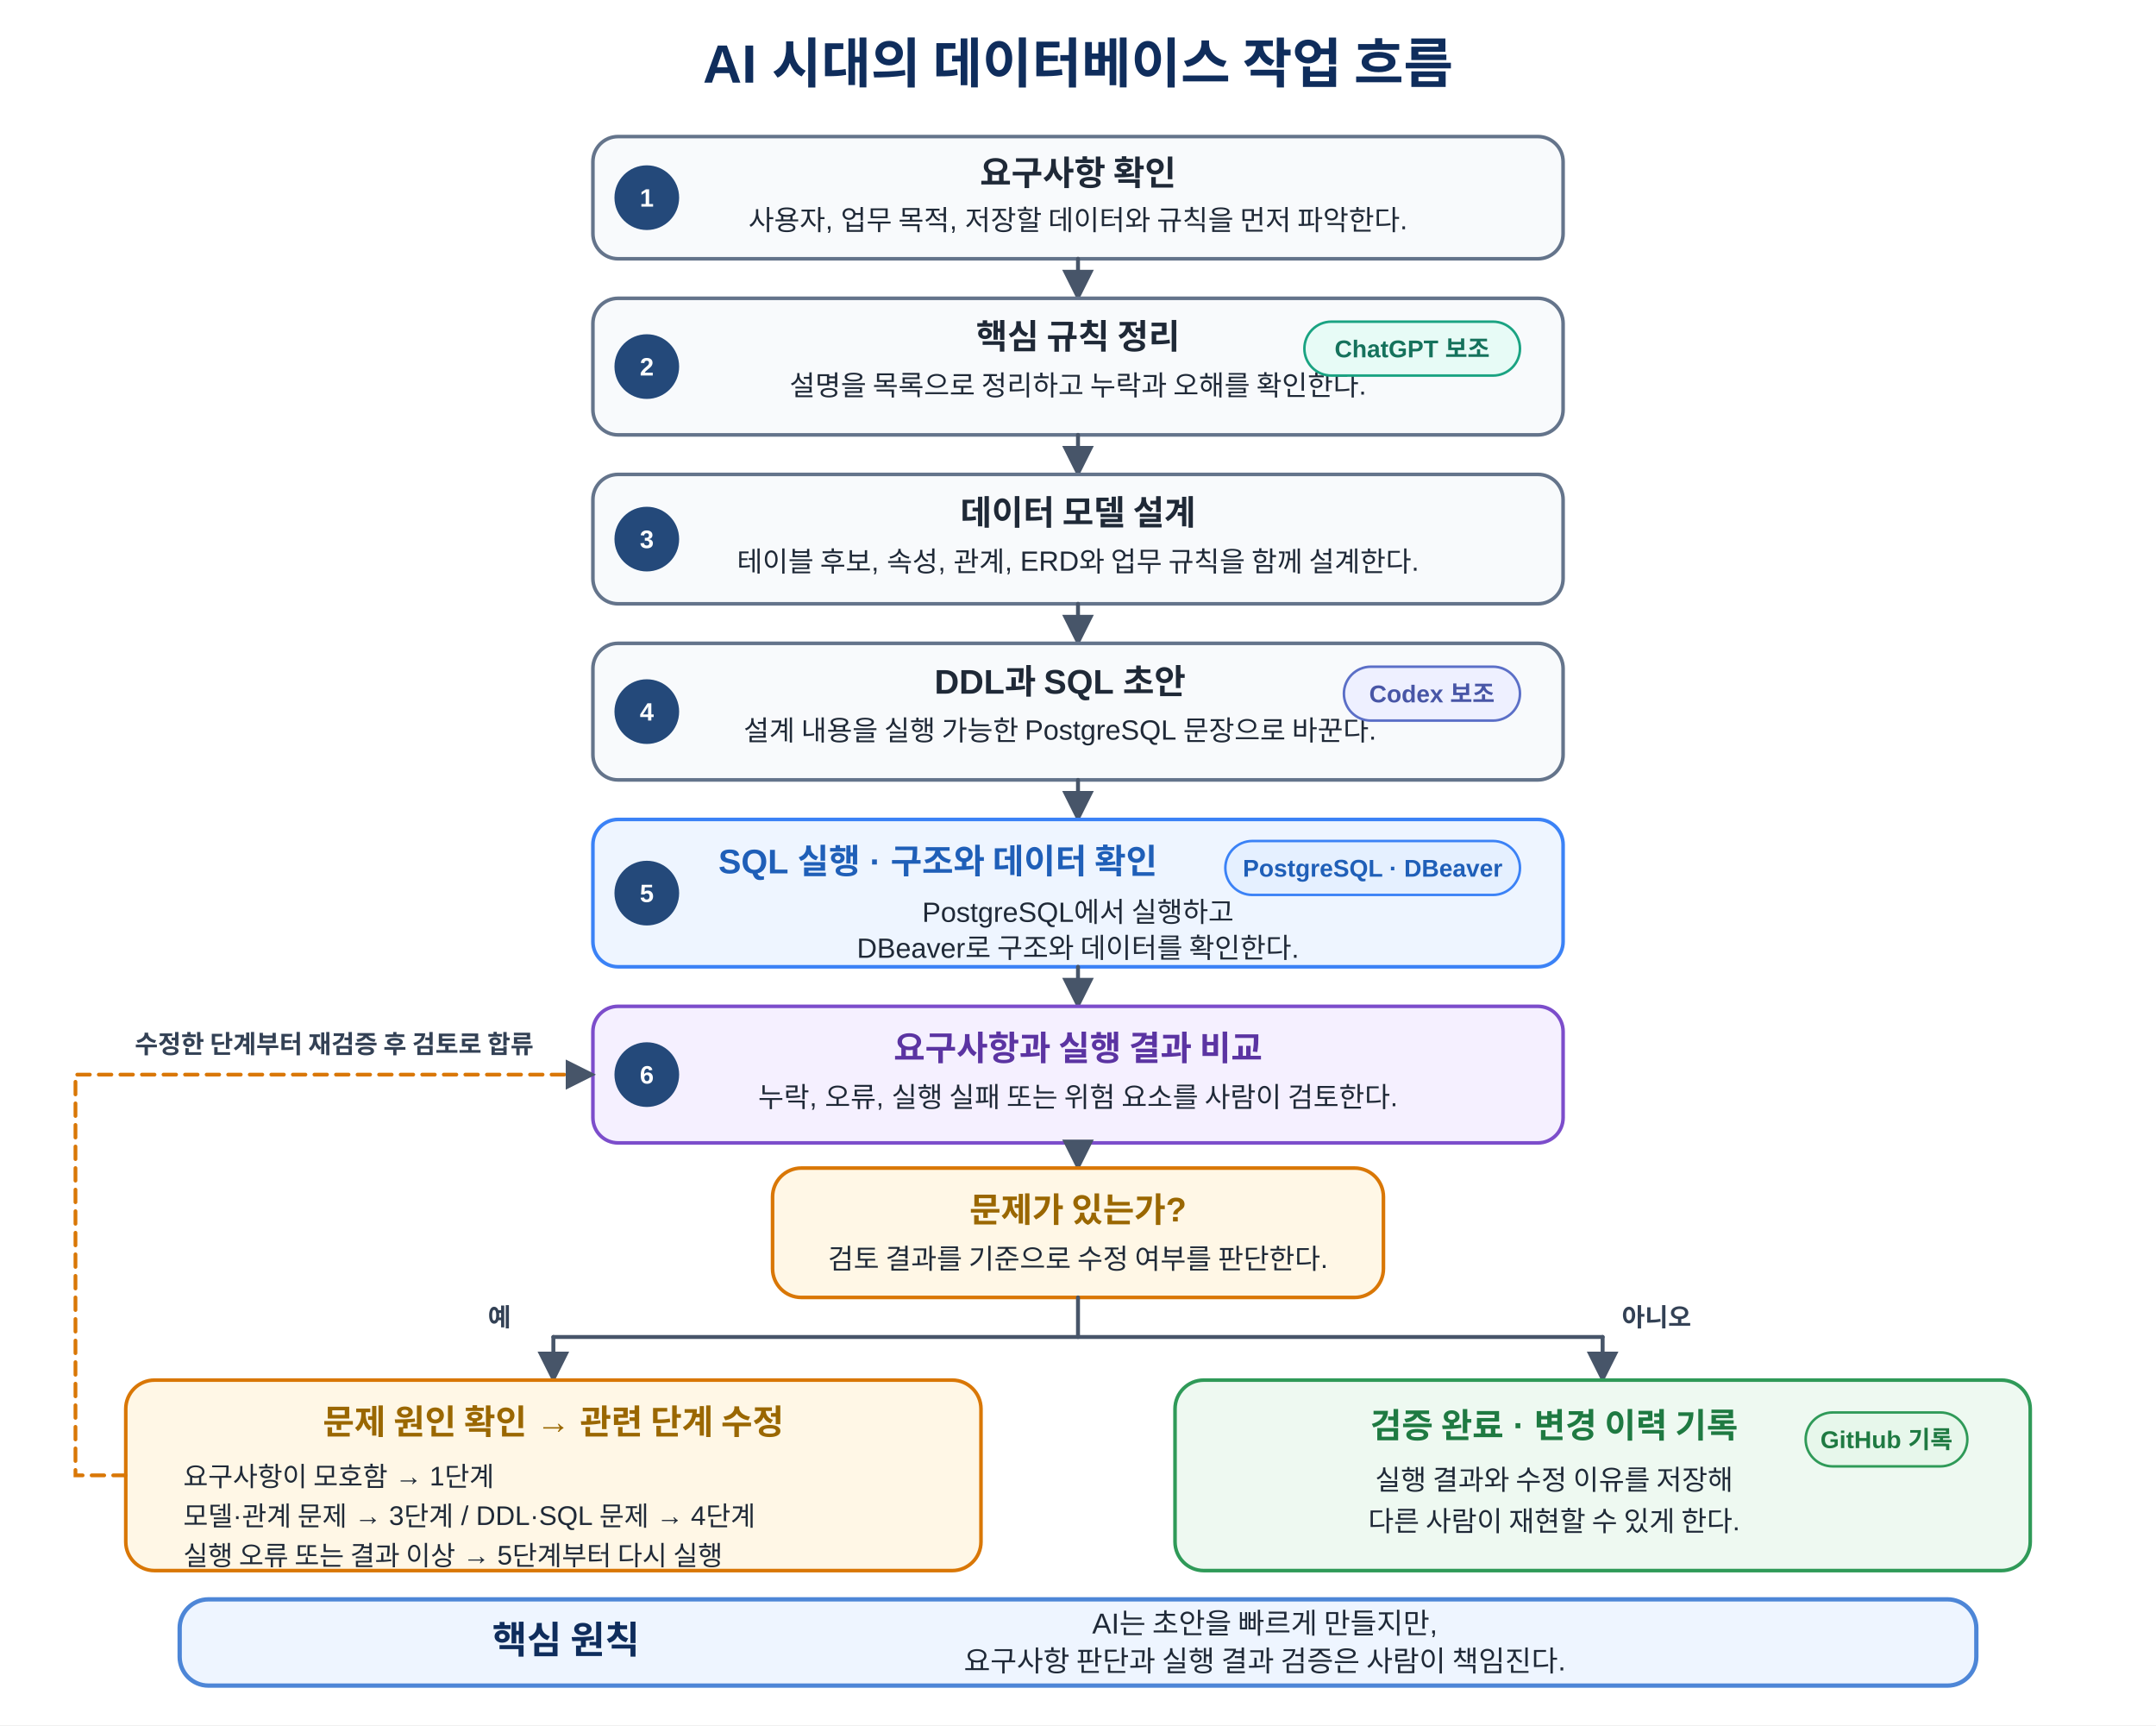
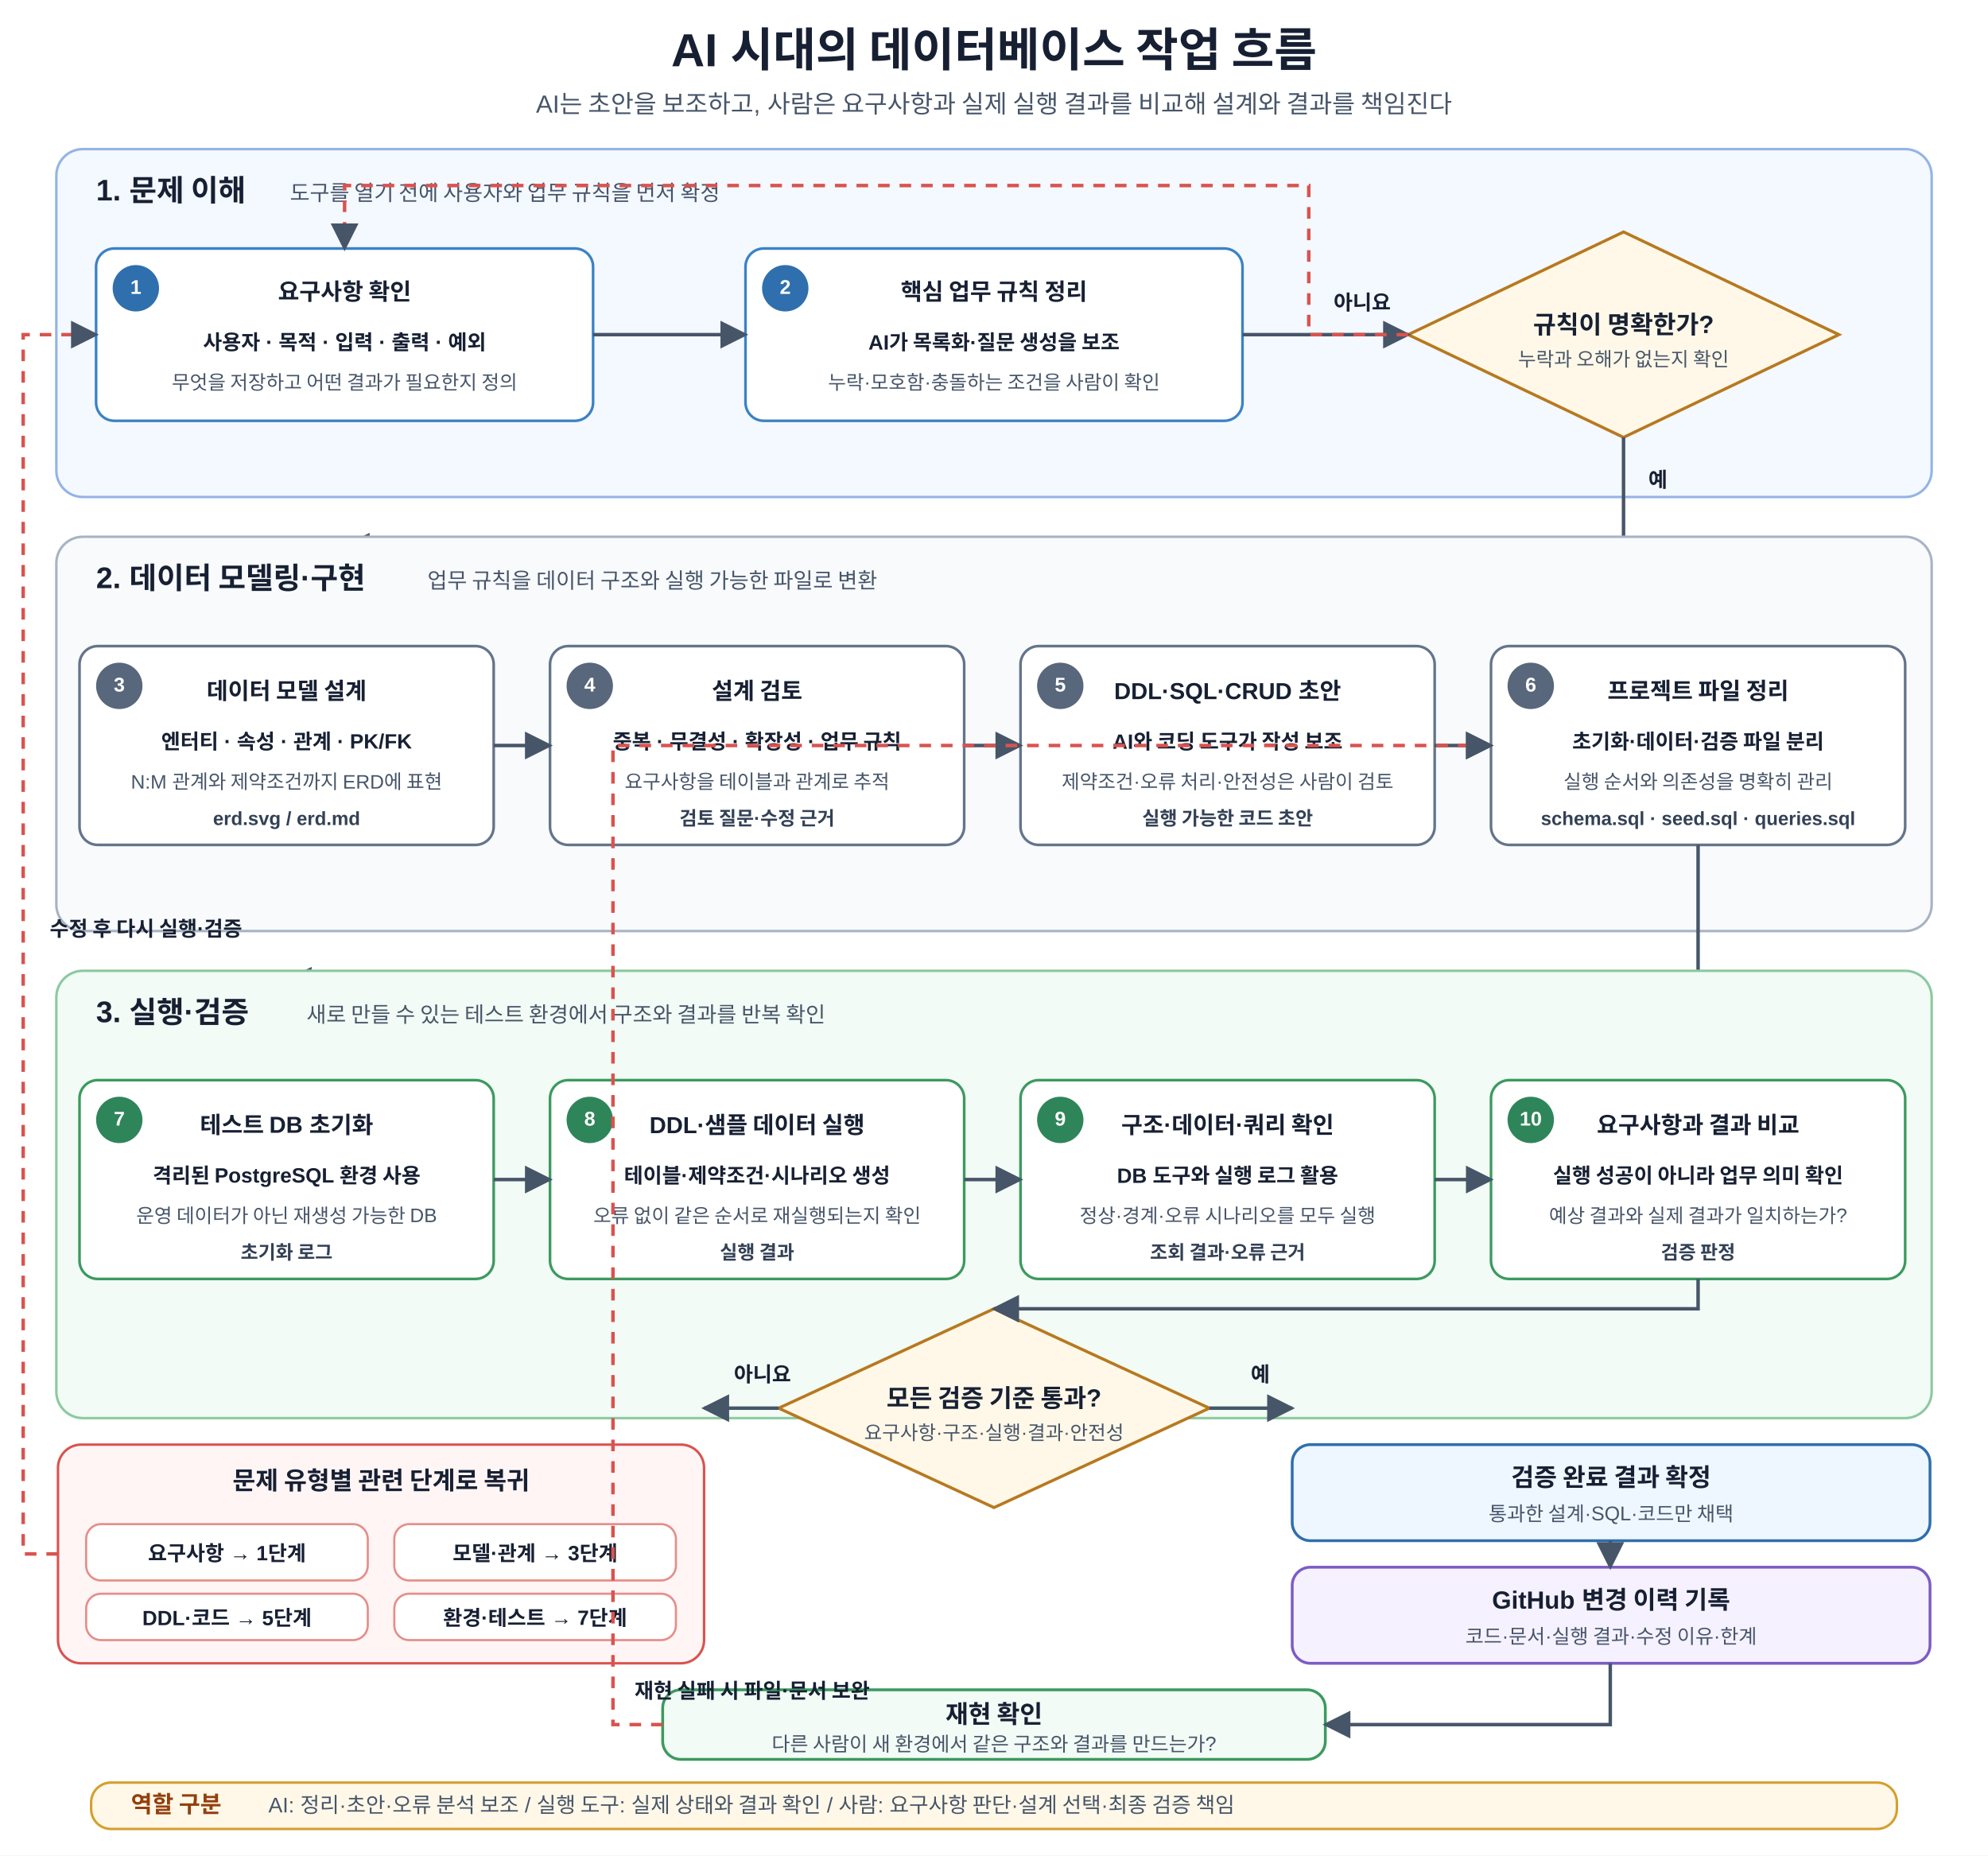
- <svg xmlns="http://www.w3.org/2000/svg" width="1200" height="960" viewBox="0 0 1200 960" role="img" aria-labelledby="title desc">
+ <svg xmlns="http://www.w3.org/2000/svg" width="1200" height="1120" viewBox="0 0 1200 1120" role="img" aria-labelledby="title desc">
  <defs>
    <marker id="arrow" viewBox="0 0 10 10" refX="9" refY="5" markerWidth="8" markerHeight="8" orient="auto">
      <path d="M 0 0 L 10 5 L 0 10 z" fill="#475569" />
    </marker>
    <style>
-       text { font-family: "Malgun Gothic", "Apple SD Gothic Neo", "Noto Sans KR", Arial, sans-serif; fill:#1f2937; }
-       .canvas { fill:#ffffff; }
-       .title { font-size:30px; font-weight:700; fill:#0f2d5c; text-anchor:middle; }
-       .step { fill:#f8fafc; stroke:#64748b; stroke-width:2; }
-       .execute { fill:#eef5ff; stroke:#3b82f6; stroke-width:2; }
-       .human { fill:#f5f0ff; stroke:#7c4dcb; stroke-width:2; }
-       .decision { fill:#fff7e6; stroke:#d97706; stroke-width:2; }
-       .fix { fill:#fff7e6; stroke:#d97706; stroke-width:2; }
-       .complete { fill:#eef9f1; stroke:#2f9a58; stroke-width:2; }
-       .message { fill:#eef5ff; stroke:#4d86d7; stroke-width:2.4; }
-       .number { fill:#24497a; }
-       .number-text { font-size:14px; font-weight:700; fill:#ffffff; text-anchor:middle; dominant-baseline:middle; }
-       .head { font-size:19px; font-weight:700; text-anchor:middle; }
-       .head-blue { font-size:19px; font-weight:700; text-anchor:middle; fill:#1f5fb8; }
-       .head-purple { font-size:19px; font-weight:700; text-anchor:middle; fill:#5b34a2; }
-       .head-orange { font-size:19px; font-weight:700; text-anchor:middle; fill:#9a6700; }
-       .head-green { font-size:19px; font-weight:700; text-anchor:middle; fill:#1f7a42; }
-       .body { font-size:15.5px; text-anchor:middle; }
-       .body-left { font-size:15px; text-anchor:start; }
-       .small { font-size:14px; text-anchor:middle; fill:#475569; }
-       .label { font-size:14px; font-weight:700; fill:#334155; text-anchor:middle; }
-       .message-title { font-size:21px; font-weight:700; fill:#0f2d5c; text-anchor:middle; }
-       .message-text { font-size:16px; text-anchor:middle; }
-       .badge-ai { fill:#e7fbf6; stroke:#1aa382; stroke-width:1.4; }
-       .badge-code { fill:#eef0ff; stroke:#5b6fc7; stroke-width:1.4; }
-       .badge-tool { fill:#e5f0ff; stroke:#3b82f6; stroke-width:1.4; }
-       .badge-git { fill:#e7f7eb; stroke:#2f9a58; stroke-width:1.4; }
-       .badge-text-ai { font-size:13.5px; font-weight:700; text-anchor:middle; dominant-baseline:middle; fill:#15725c; }
-       .badge-text-code { font-size:13.5px; font-weight:700; text-anchor:middle; dominant-baseline:middle; fill:#4856a6; }
-       .badge-text-tool { font-size:13.5px; font-weight:700; text-anchor:middle; dominant-baseline:middle; fill:#1f5fb8; }
-       .badge-text-git { font-size:13.5px; font-weight:700; text-anchor:middle; dominant-baseline:middle; fill:#1f7a42; }
-       .line { stroke:#475569; stroke-width:2.2; fill:none; stroke-linecap:round; marker-end:url(#arrow); }
-       .line-plain { stroke:#475569; stroke-width:2.2; fill:none; stroke-linecap:round; }
-       .loop { stroke:#d97706; stroke-width:2.1; fill:none; stroke-linecap:round; stroke-dasharray:7 5; marker-end:url(#arrow); }
+       text{font-family:Malgun Gothic,Apple SD Gothic Neo,Noto Sans KR,Arial,sans-serif;fill:#172033}
+       .title{font-size:28px;font-weight:700;text-anchor:middle}
+       .subtitle{font-size:15px;text-anchor:middle;fill:#475569}
+       .group{stroke-width:1.5;rx:16}
+       .understand-group{fill:#f4f8ff;stroke:#93b4e6}
+       .build-group{fill:#f8fafc;stroke:#a8b3c4}
+       .verify-group{fill:#f2fbf5;stroke:#8bc9a0}
+       .group-title{font-size:18px;font-weight:700}
+       .group-sub{font-size:13px;fill:#475569}
+       .card{fill:#fff;stroke-width:1.6;rx:11}
+       .understand-card{stroke:#3b82c4}.build-card{stroke:#64748b}.verify-card{stroke:#3c9a5f}
+       .badge{font-size:12px;font-weight:700;fill:#fff;text-anchor:middle;dominant-baseline:middle}
+       .badge-understand{fill:#2f6fad}.badge-build{fill:#58677b}.badge-verify{fill:#2f855a}
+       .card-title{font-size:14px;font-weight:700;text-anchor:middle}
+       .card-main{font-size:12.5px;font-weight:600;text-anchor:middle}
+       .card-sub{font-size:11.8px;text-anchor:middle;fill:#475569}
+       .artifact{font-size:11.5px;font-weight:700;text-anchor:middle;fill:#334155}
+       .arrow{stroke:#475569;stroke-width:2.1;fill:none;marker-end:url(#arrow)}
+       .feedback{stroke:#d9534f;stroke-width:2.1;fill:none;stroke-dasharray:7 6;marker-end:url(#arrow)}
+       .decision{fill:#fff8e8;stroke:#b7791f;stroke-width:1.8}
+       .decision-title{font-size:15px;font-weight:700;text-anchor:middle;dominant-baseline:middle}
+       .decision-sub{font-size:11.8px;text-anchor:middle;fill:#475569}
+       .branch{font-size:12.5px;font-weight:700}
+       .issue-panel{fill:#fff5f5;stroke:#d9534f;stroke-width:1.5;rx:14}
+       .issue-title{font-size:15px;font-weight:700;text-anchor:middle}
+       .issue-card{fill:#fff;stroke:#e58e8a;stroke-width:1.3;rx:9}
+       .issue-card-title{font-size:12.5px;font-weight:700;text-anchor:middle}
+       .issue-card-sub{font-size:11px;text-anchor:middle;fill:#475569}
+       .complete{fill:#eef7ff;stroke:#2f6fad;stroke-width:1.7;rx:11}
+       .record{fill:#f5f1ff;stroke:#7c5cc4;stroke-width:1.7;rx:11}
+       .reproduce{fill:#f2fbf5;stroke:#3c9a5f;stroke-width:1.7;rx:11}
+       .result-title{font-size:15px;font-weight:700;text-anchor:middle}
+       .result-sub{font-size:12px;text-anchor:middle;fill:#475569}
+       .role-band{fill:#fff8e8;stroke:#d69e2e;stroke-width:1.5;rx:12}
+       .role-title{font-size:14px;font-weight:700;fill:#92400e}
+       .role-text{font-size:12.8px;fill:#475569}
+       .principle{fill:#ecfdf3;stroke:#62b47a;stroke-width:1.6;rx:11}
+       .principle-label{font-size:14px;font-weight:700;fill:#166534}
+       .principle-text{font-size:16px;font-weight:700;text-anchor:middle;fill:#166534}
    </style>
  </defs>
-   <rect width="1200" height="960" class="canvas" />
-   <text x="600" y="46" class="title">AI 시대의 데이터베이스 작업 흐름</text>
-   <rect x="330" y="76" width="540" height="68" rx="14" ry="14" class="step" />
-   <circle cx="360" cy="110" r="18" class="number" />
-   <text x="360" y="111" class="number-text">1</text>
-   <text x="600" y="103" class="head">요구사항 확인</text>
-   <text x="600" y="128" class="body">사용자, 업무 목적, 저장할 데이터와 규칙을 먼저 파악한다.</text>
-   <line x1="600" y1="144" x2="600" y2="166" class="line" />
-   <rect x="330" y="166" width="540" height="76" rx="14" ry="14" class="step" />
-   <circle cx="360" cy="204" r="18" class="number" />
-   <text x="360" y="205" class="number-text">2</text>
-   <text x="600" y="194" class="head">핵심 규칙 정리</text>
-   <text x="600" y="220" class="body">설명을 목록으로 정리하고 누락과 오해를 확인한다.</text>
-   <rect x="726" y="179" width="120" height="30" rx="15" ry="15" class="badge-ai" />
-   <text x="786" y="195" class="badge-text-ai">ChatGPT 보조</text>
-   <line x1="600" y1="242" x2="600" y2="264" class="line" />
-   <rect x="330" y="264" width="540" height="72" rx="14" ry="14" class="step" />
-   <circle cx="360" cy="300" r="18" class="number" />
-   <text x="360" y="301" class="number-text">3</text>
-   <text x="600" y="292" class="head">데이터 모델 설계</text>
-   <text x="600" y="318" class="body">테이블 후보, 속성, 관계, ERD와 업무 규칙을 함께 설계한다.</text>
-   <line x1="600" y1="336" x2="600" y2="358" class="line" />
-   <rect x="330" y="358" width="540" height="76" rx="14" ry="14" class="step" />
-   <circle cx="360" cy="396" r="18" class="number" />
-   <text x="360" y="397" class="number-text">4</text>
-   <text x="590" y="386" class="head">DDL과 SQL 초안</text>
-   <text x="590" y="412" class="body">설계 내용을 실행 가능한 PostgreSQL 문장으로 바꾼다.</text>
-   <rect x="748" y="371" width="98" height="30" rx="15" ry="15" class="badge-code" />
-   <text x="797" y="387" class="badge-text-code">Codex 보조</text>
-   <line x1="600" y1="434" x2="600" y2="456" class="line" />
-   <rect x="330" y="456" width="540" height="82" rx="14" ry="14" class="execute" />
-   <circle cx="360" cy="497" r="18" class="number" />
-   <text x="360" y="498" class="number-text">5</text>
-   <text x="522" y="486" class="head-blue">SQL 실행 · 구조와 데이터 확인</text>
-   <text x="600" y="513" class="body">PostgreSQL에서 실행하고</text>
-   <text x="600" y="533" class="body">DBeaver로 구조와 데이터를 확인한다.</text>
-   <rect x="682" y="468" width="164" height="30" rx="15" ry="15" class="badge-tool" />
-   <text x="764" y="484" class="badge-text-tool">PostgreSQL · DBeaver</text>
-   <line x1="600" y1="538" x2="600" y2="560" class="line" />
-   <rect x="330" y="560" width="540" height="76" rx="14" ry="14" class="human" />
-   <circle cx="360" cy="598" r="18" class="number" />
-   <text x="360" y="599" class="number-text">6</text>
-   <text x="600" y="590" class="head-purple">요구사항과 실행 결과 비교</text>
-   <text x="600" y="616" class="body">누락, 오류, 실행 실패 또는 위험 요소를 사람이 검토한다.</text>
-   <line x1="600" y1="636" x2="600" y2="650" class="line" />
-   <rect x="430" y="650" width="340" height="72" rx="16" ry="16" class="decision" />
-   <text x="600" y="680" class="head-orange">문제가 있는가?</text>
-   <text x="600" y="706" class="body">검토 결과를 기준으로 수정 여부를 판단한다.</text>
-   <line x1="600" y1="722" x2="600" y2="744" class="line-plain" />
-   <line x1="308" y1="744" x2="892" y2="744" class="line-plain" />
-   <line x1="308" y1="744" x2="308" y2="768" class="line" />
-   <line x1="892" y1="744" x2="892" y2="768" class="line" />
-   <text x="278" y="738" class="label">예</text>
-   <text x="922" y="738" class="label">아니오</text>
-   <rect x="70" y="768" width="476" height="106" rx="16" ry="16" class="fix" />
-   <text x="308" y="798" class="head-orange">문제 원인 확인 → 관련 단계 수정</text>
-   <text x="102" y="827" class="body-left">요구사항이 모호함 → 1단계</text>
-   <text x="102" y="849" class="body-left">모델·관계 문제 → 3단계 / DDL·SQL 문제 → 4단계</text>
-   <text x="102" y="871" class="body-left">실행 오류 또는 결과 이상 → 5단계부터 다시 실행</text>
-   <rect x="654" y="768" width="476" height="106" rx="16" ry="16" class="complete" />
-   <text x="865" y="800" class="head-green">검증 완료 · 변경 이력 기록</text>
-   <text x="865" y="829" class="body">실행 결과와 수정 이유를 저장해</text>
-   <text x="865" y="852" class="body">다른 사람이 재현할 수 있게 한다.</text>
-   <rect x="1005" y="786" width="90" height="30" rx="15" ry="15" class="badge-git" />
-   <text x="1050" y="802" class="badge-text-git">GitHub 기록</text>
-   <path d="M70 821 H42 V598 H330" class="loop" />
-   <text x="186" y="586" class="label">수정한 단계부터 재검증 후 검토로 합류</text>
-   <rect x="100" y="890" width="1000" height="48" rx="16" ry="16" class="message" />
-   <text x="315" y="920" class="message-title">핵심 원칙</text>
-   <text x="704" y="909" class="message-text">AI는 초안을 빠르게 만들지만,</text>
-   <text x="704" y="930" class="message-text">요구사항 판단과 실행 결과 검증은 사람이 책임진다.</text>
+   <rect width="1200" height="1120" fill="#fff" />
+   <text x="600" y="40" class="title">AI 시대의 데이터베이스 작업 흐름</text>
+   <text x="600" y="68" class="subtitle">AI는 초안을 보조하고, 사람은 요구사항과 실제 실행 결과를 비교해 설계와 결과를 책임진다</text>
+   <rect x="34" y="90" width="1132" height="210" class="group understand-group" />
+   <text x="58" y="121" class="group-title">1. 문제 이해</text>
+   <text x="175" y="121" class="group-sub">도구를 열기 전에 사용자와 업무 규칙을 먼저 확정</text>
+   <rect x="58" y="150" width="300" height="104" class="card understand-card" />
+   <circle cx="82" cy="174" r="14" class="badge-understand" />
+   <text x="82" y="174" class="badge">1</text>
+   <text x="208" y="181" class="card-title">요구사항 확인</text>
+   <text x="208" y="211" class="card-main">사용자 · 목적 · 입력 · 출력 · 예외</text>
+   <text x="208" y="235" class="card-sub">무엇을 저장하고 어떤 결과가 필요한지 정의</text>
+   <rect x="450" y="150" width="300" height="104" class="card understand-card" />
+   <circle cx="474" cy="174" r="14" class="badge-understand" />
+   <text x="474" y="174" class="badge">2</text>
+   <text x="600" y="181" class="card-title">핵심 업무 규칙 정리</text>
+   <text x="600" y="211" class="card-main">AI가 목록화·질문 생성을 보조</text>
+   <text x="600" y="235" class="card-sub">누락·모호함·충돌하는 조건을 사람이 확인</text>
+   <polygon points="980,140 1110,202 980,264 850,202" class="decision" />
+   <text x="980" y="196" class="decision-title">규칙이 명확한가?</text>
+   <text x="980" y="221" class="decision-sub">누락과 오해가 없는지 확인</text>
+   <path d="M358 202H450" class="arrow" />
+   <path d="M750 202H850" class="arrow" />
+   <path d="M850 202H790V112H208V150" class="feedback" />
+   <text x="805" y="187" class="branch" fill="#b42318">아니요</text>
+   <path d="M980 264V330H208" class="arrow" />
+   <text x="995" y="294" class="branch" fill="#166534">예</text>
+   <rect x="34" y="324" width="1132" height="238" class="group build-group" />
+   <text x="58" y="355" class="group-title">2. 데이터 모델링·구현</text>
+   <text x="258" y="355" class="group-sub">업무 규칙을 데이터 구조와 실행 가능한 파일로 변환</text>
+   <rect x="48" y="390" width="250" height="120" class="card build-card" />
+   <circle cx="72" cy="414" r="14" class="badge-build" />
+   <text x="72" y="414" class="badge">3</text>
+   <text x="173" y="422" class="card-title">데이터 모델 설계</text>
+   <text x="173" y="452" class="card-main">엔터티 · 속성 · 관계 · PK/FK</text>
+   <text x="173" y="476" class="card-sub">N:M 관계와 제약조건까지 ERD에 표현</text>
+   <text x="173" y="498" class="artifact">erd.svg / erd.md</text>
+   <rect x="332" y="390" width="250" height="120" class="card build-card" />
+   <circle cx="356" cy="414" r="14" class="badge-build" />
+   <text x="356" y="414" class="badge">4</text>
+   <text x="457" y="422" class="card-title">설계 검토</text>
+   <text x="457" y="452" class="card-main">중복 · 무결성 · 확장성 · 업무 규칙</text>
+   <text x="457" y="476" class="card-sub">요구사항을 테이블과 관계로 추적</text>
+   <text x="457" y="498" class="artifact">검토 질문·수정 근거</text>
+   <rect x="616" y="390" width="250" height="120" class="card build-card" />
+   <circle cx="640" cy="414" r="14" class="badge-build" />
+   <text x="640" y="414" class="badge">5</text>
+   <text x="741" y="422" class="card-title">DDL·SQL·CRUD 초안</text>
+   <text x="741" y="452" class="card-main">AI와 코딩 도구가 작성 보조</text>
+   <text x="741" y="476" class="card-sub">제약조건·오류 처리·안전성은 사람이 검토</text>
+   <text x="741" y="498" class="artifact">실행 가능한 코드 초안</text>
+   <rect x="900" y="390" width="250" height="120" class="card build-card" />
+   <circle cx="924" cy="414" r="14" class="badge-build" />
+   <text x="924" y="414" class="badge">6</text>
+   <text x="1025" y="422" class="card-title">프로젝트 파일 정리</text>
+   <text x="1025" y="452" class="card-main">초기화·데이터·검증 파일 분리</text>
+   <text x="1025" y="476" class="card-sub">실행 순서와 의존성을 명확히 관리</text>
+   <text x="1025" y="498" class="artifact">schema.sql · seed.sql · queries.sql</text>
+   <path d="M298 450H332" class="arrow" />
+   <path d="M582 450H616" class="arrow" />
+   <path d="M866 450H900" class="arrow" />
+   <path d="M1025 510V592H173" class="arrow" />
+   <rect x="34" y="586" width="1132" height="270" class="group verify-group" />
+   <text x="58" y="617" class="group-title">3. 실행·검증</text>
+   <text x="185" y="617" class="group-sub">새로 만들 수 있는 테스트 환경에서 구조와 결과를 반복 확인</text>
+   <rect x="48" y="652" width="250" height="120" class="card verify-card" />
+   <circle cx="72" cy="676" r="14" class="badge-verify" />
+   <text x="72" y="676" class="badge">7</text>
+   <text x="173" y="684" class="card-title">테스트 DB 초기화</text>
+   <text x="173" y="714" class="card-main">격리된 PostgreSQL 환경 사용</text>
+   <text x="173" y="738" class="card-sub">운영 데이터가 아닌 재생성 가능한 DB</text>
+   <text x="173" y="760" class="artifact">초기화 로그</text>
+   <rect x="332" y="652" width="250" height="120" class="card verify-card" />
+   <circle cx="356" cy="676" r="14" class="badge-verify" />
+   <text x="356" y="676" class="badge">8</text>
+   <text x="457" y="684" class="card-title">DDL·샘플 데이터 실행</text>
+   <text x="457" y="714" class="card-main">테이블·제약조건·시나리오 생성</text>
+   <text x="457" y="738" class="card-sub">오류 없이 같은 순서로 재실행되는지 확인</text>
+   <text x="457" y="760" class="artifact">실행 결과</text>
+   <rect x="616" y="652" width="250" height="120" class="card verify-card" />
+   <circle cx="640" cy="676" r="14" class="badge-verify" />
+   <text x="640" y="676" class="badge">9</text>
+   <text x="741" y="684" class="card-title">구조·데이터·쿼리 확인</text>
+   <text x="741" y="714" class="card-main">DB 도구와 실행 로그 활용</text>
+   <text x="741" y="738" class="card-sub">정상·경계·오류 시나리오를 모두 실행</text>
+   <text x="741" y="760" class="artifact">조회 결과·오류 근거</text>
+   <rect x="900" y="652" width="250" height="120" class="card verify-card" />
+   <circle cx="924" cy="676" r="14" class="badge-verify" />
+   <text x="924" y="676" class="badge">10</text>
+   <text x="1025" y="684" class="card-title">요구사항과 결과 비교</text>
+   <text x="1025" y="714" class="card-main">실행 성공이 아니라 업무 의미 확인</text>
+   <text x="1025" y="738" class="card-sub">예상 결과와 실제 결과가 일치하는가?</text>
+   <text x="1025" y="760" class="artifact">검증 판정</text>
+   <path d="M298 712H332" class="arrow" />
+   <path d="M582 712H616" class="arrow" />
+   <path d="M866 712H900" class="arrow" />
+   <polygon points="600,790 730,850 600,910 470,850" class="decision" />
+   <text x="600" y="844" class="decision-title">모든 검증 기준 통과?</text>
+   <text x="600" y="869" class="decision-sub">요구사항·구조·실행·결과·안전성</text>
+   <path d="M1025 772V790H600" class="arrow" />
+   <rect x="35" y="872" width="390" height="132" class="issue-panel" />
+   <text x="230" y="899" class="issue-title">문제 유형별 관련 단계로 복귀</text>
+   <rect x="52" y="920" width="170" height="34" class="issue-card" />
+   <text x="137" y="942" class="issue-card-title">요구사항 → 1단계</text>
+   <rect x="238" y="920" width="170" height="34" class="issue-card" />
+   <text x="323" y="942" class="issue-card-title">모델·관계 → 3단계</text>
+   <rect x="52" y="962" width="170" height="28" class="issue-card" />
+   <text x="137" y="981" class="issue-card-title">DDL·코드 → 5단계</text>
+   <rect x="238" y="962" width="170" height="28" class="issue-card" />
+   <text x="323" y="981" class="issue-card-title">환경·테스트 → 7단계</text>
+   <rect x="780" y="872" width="385" height="58" class="complete" />
+   <text x="972.5" y="897" class="result-title">검증 완료 결과 확정</text>
+   <text x="972.5" y="918" class="result-sub">통과한 설계·SQL·코드만 채택</text>
+   <rect x="780" y="946" width="385" height="58" class="record" />
+   <text x="972.5" y="971" class="result-title">GitHub 변경 이력 기록</text>
+   <text x="972.5" y="992" class="result-sub">코드·문서·실행 결과·수정 이유·한계</text>
+   <path d="M470 850H425" class="arrow" />
+   <text x="443" y="834" class="branch">아니요</text>
+   <path d="M730 850H780" class="arrow" />
+   <text x="755" y="834" class="branch">예</text>
+   <path d="M972 930V946" class="arrow" />
+   <path d="M35 938H14V202H58" class="feedback" />
+   <text x="30" y="565" class="branch" fill="#b42318">수정 후 다시 실행·검증</text>
+   <rect x="400" y="1020" width="400" height="42" class="reproduce" />
+   <text x="600" y="1040" class="result-title">재현 확인</text>
+   <text x="600" y="1057" class="result-sub">다른 사람이 새 환경에서 같은 구조와 결과를 만드는가?</text>
+   <path d="M972 1004V1041H800" class="arrow" />
+   <path d="M400 1041H370V450H900" class="feedback" />
+   <text x="383" y="1025" class="branch" fill="#b42318">재현 실패 시 파일·문서 보완</text>
+   <rect x="55" y="1076" width="1090" height="28" class="role-band" />
+   <text x="79" y="1094" class="role-title">역할 구분</text>
+   <text x="162" y="1094" class="role-text">AI: 정리·초안·오류 분석 보조 / 실행 도구: 실제 상태와 결과 확인 / 사람: 요구사항 판단·설계 선택·최종 검증 책임</text>
+   <rect x="190" y="1110" width="820" height="0" class="principle" />
</svg>
